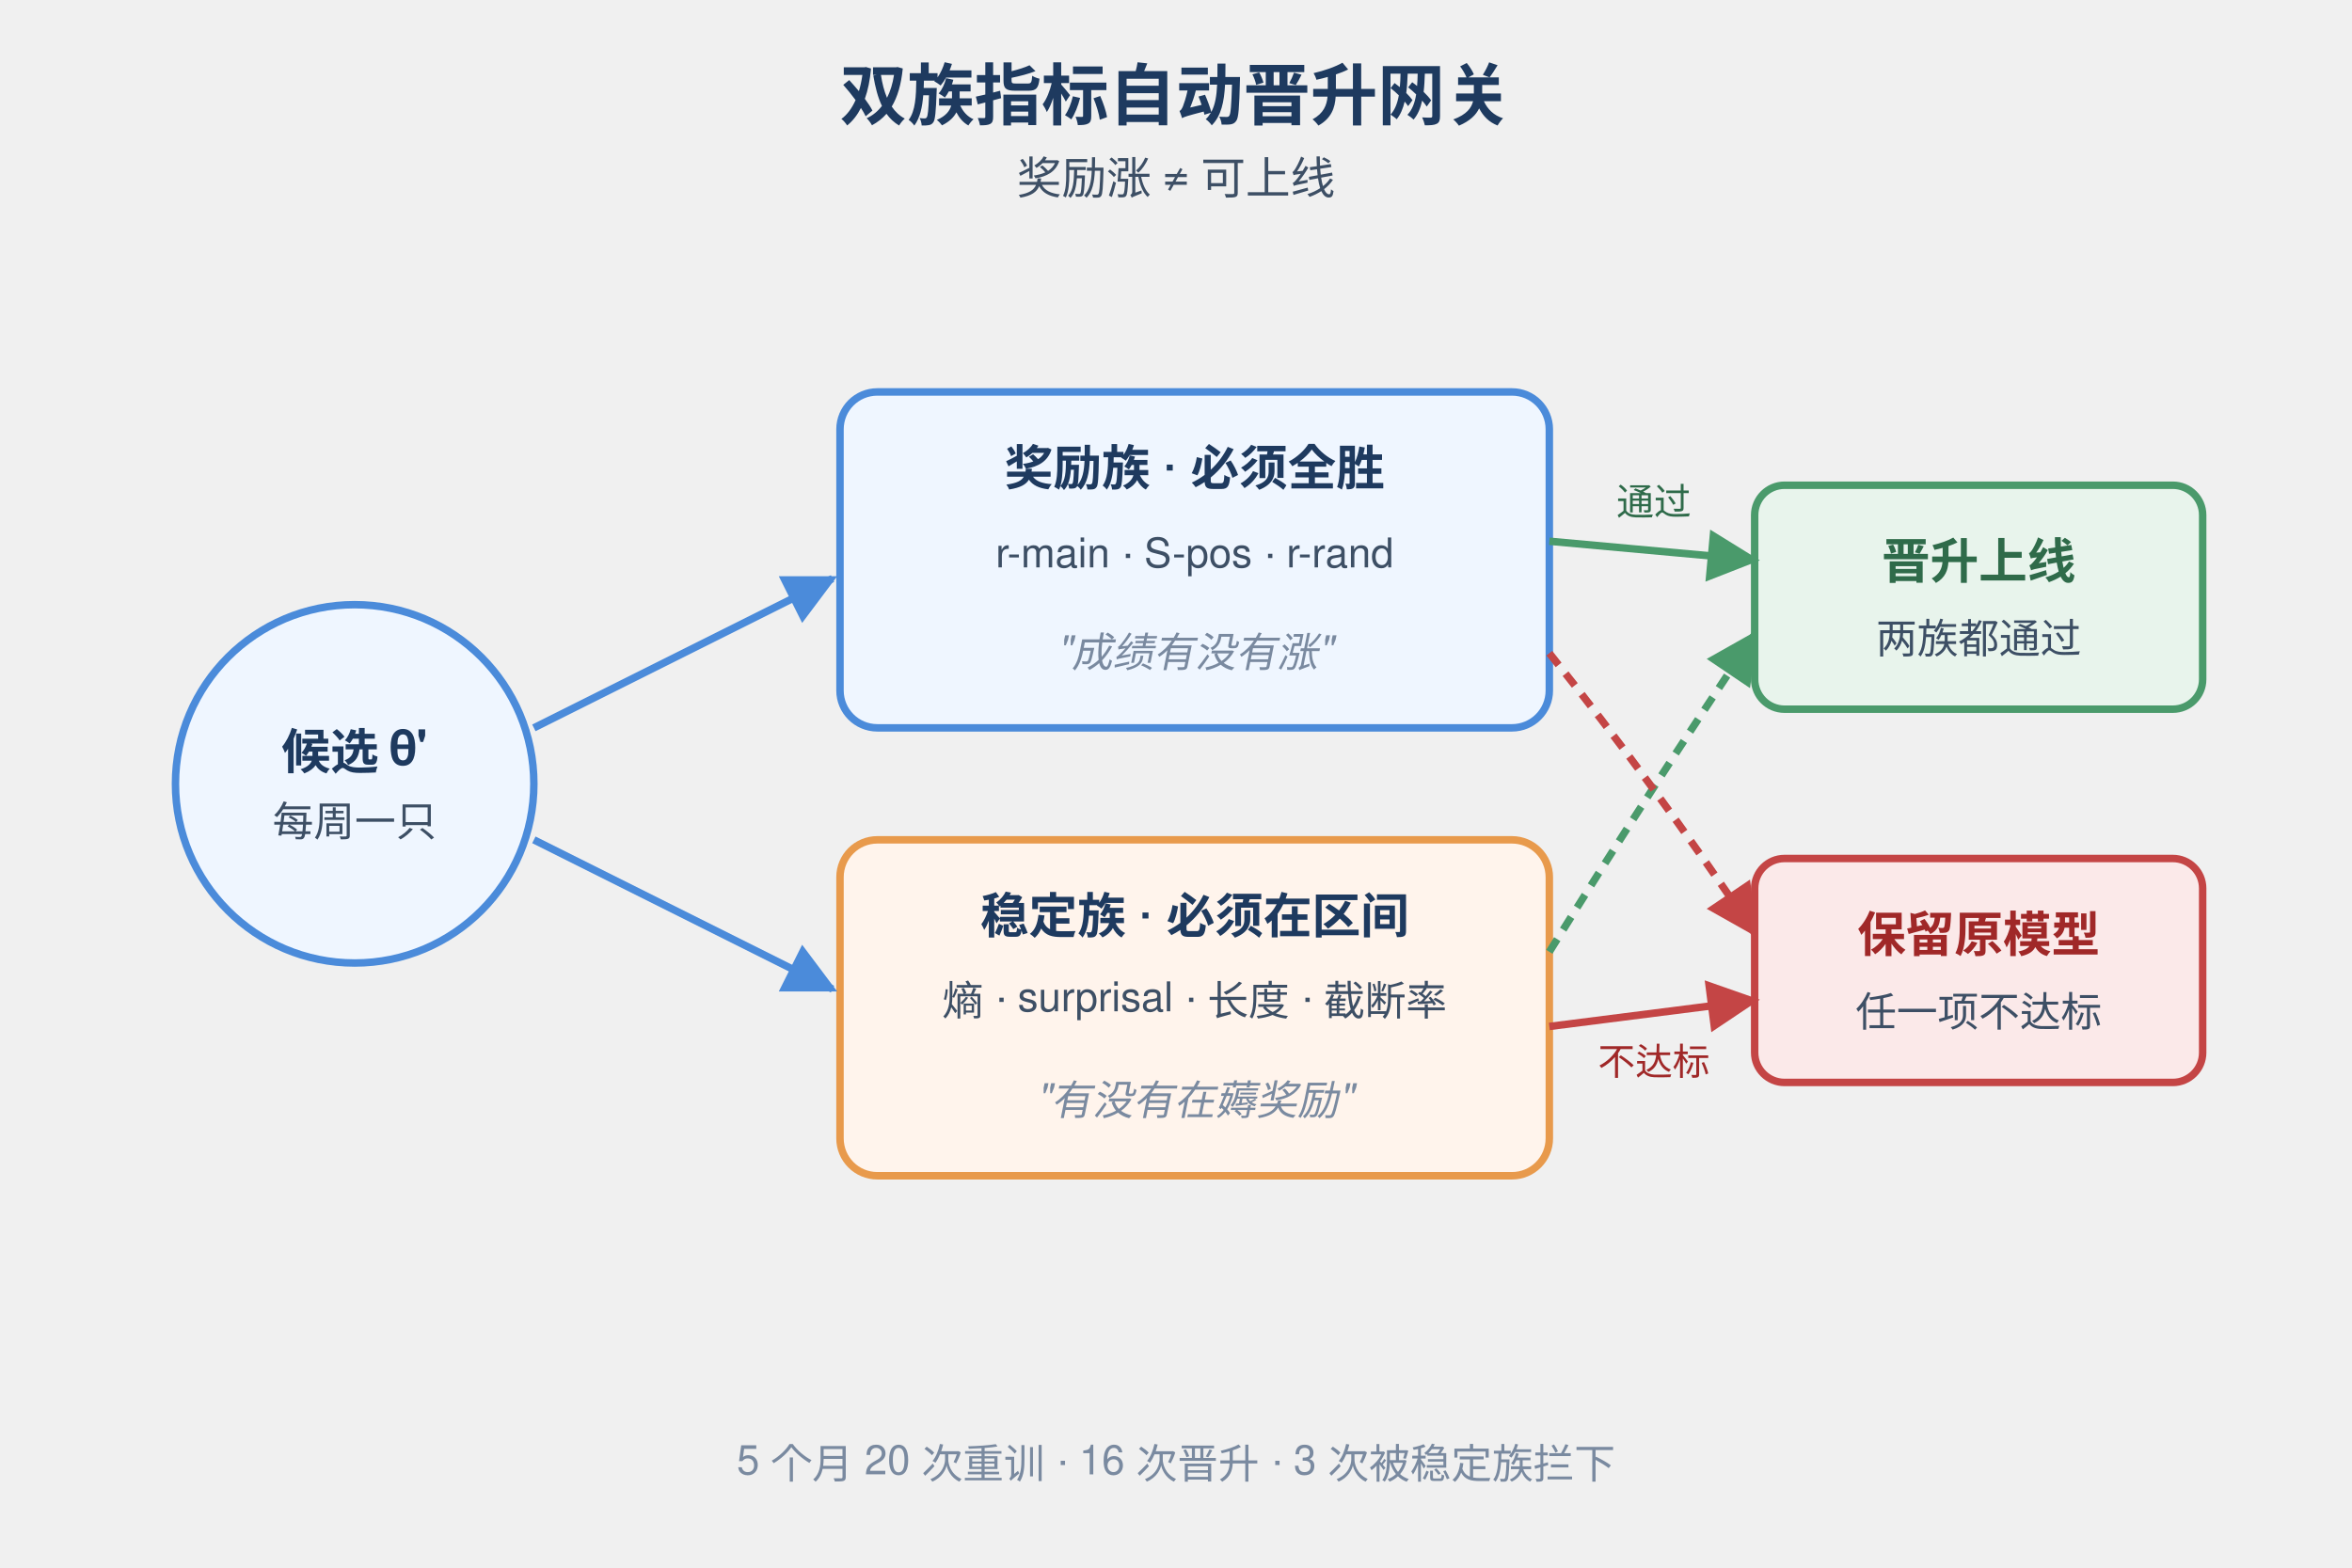
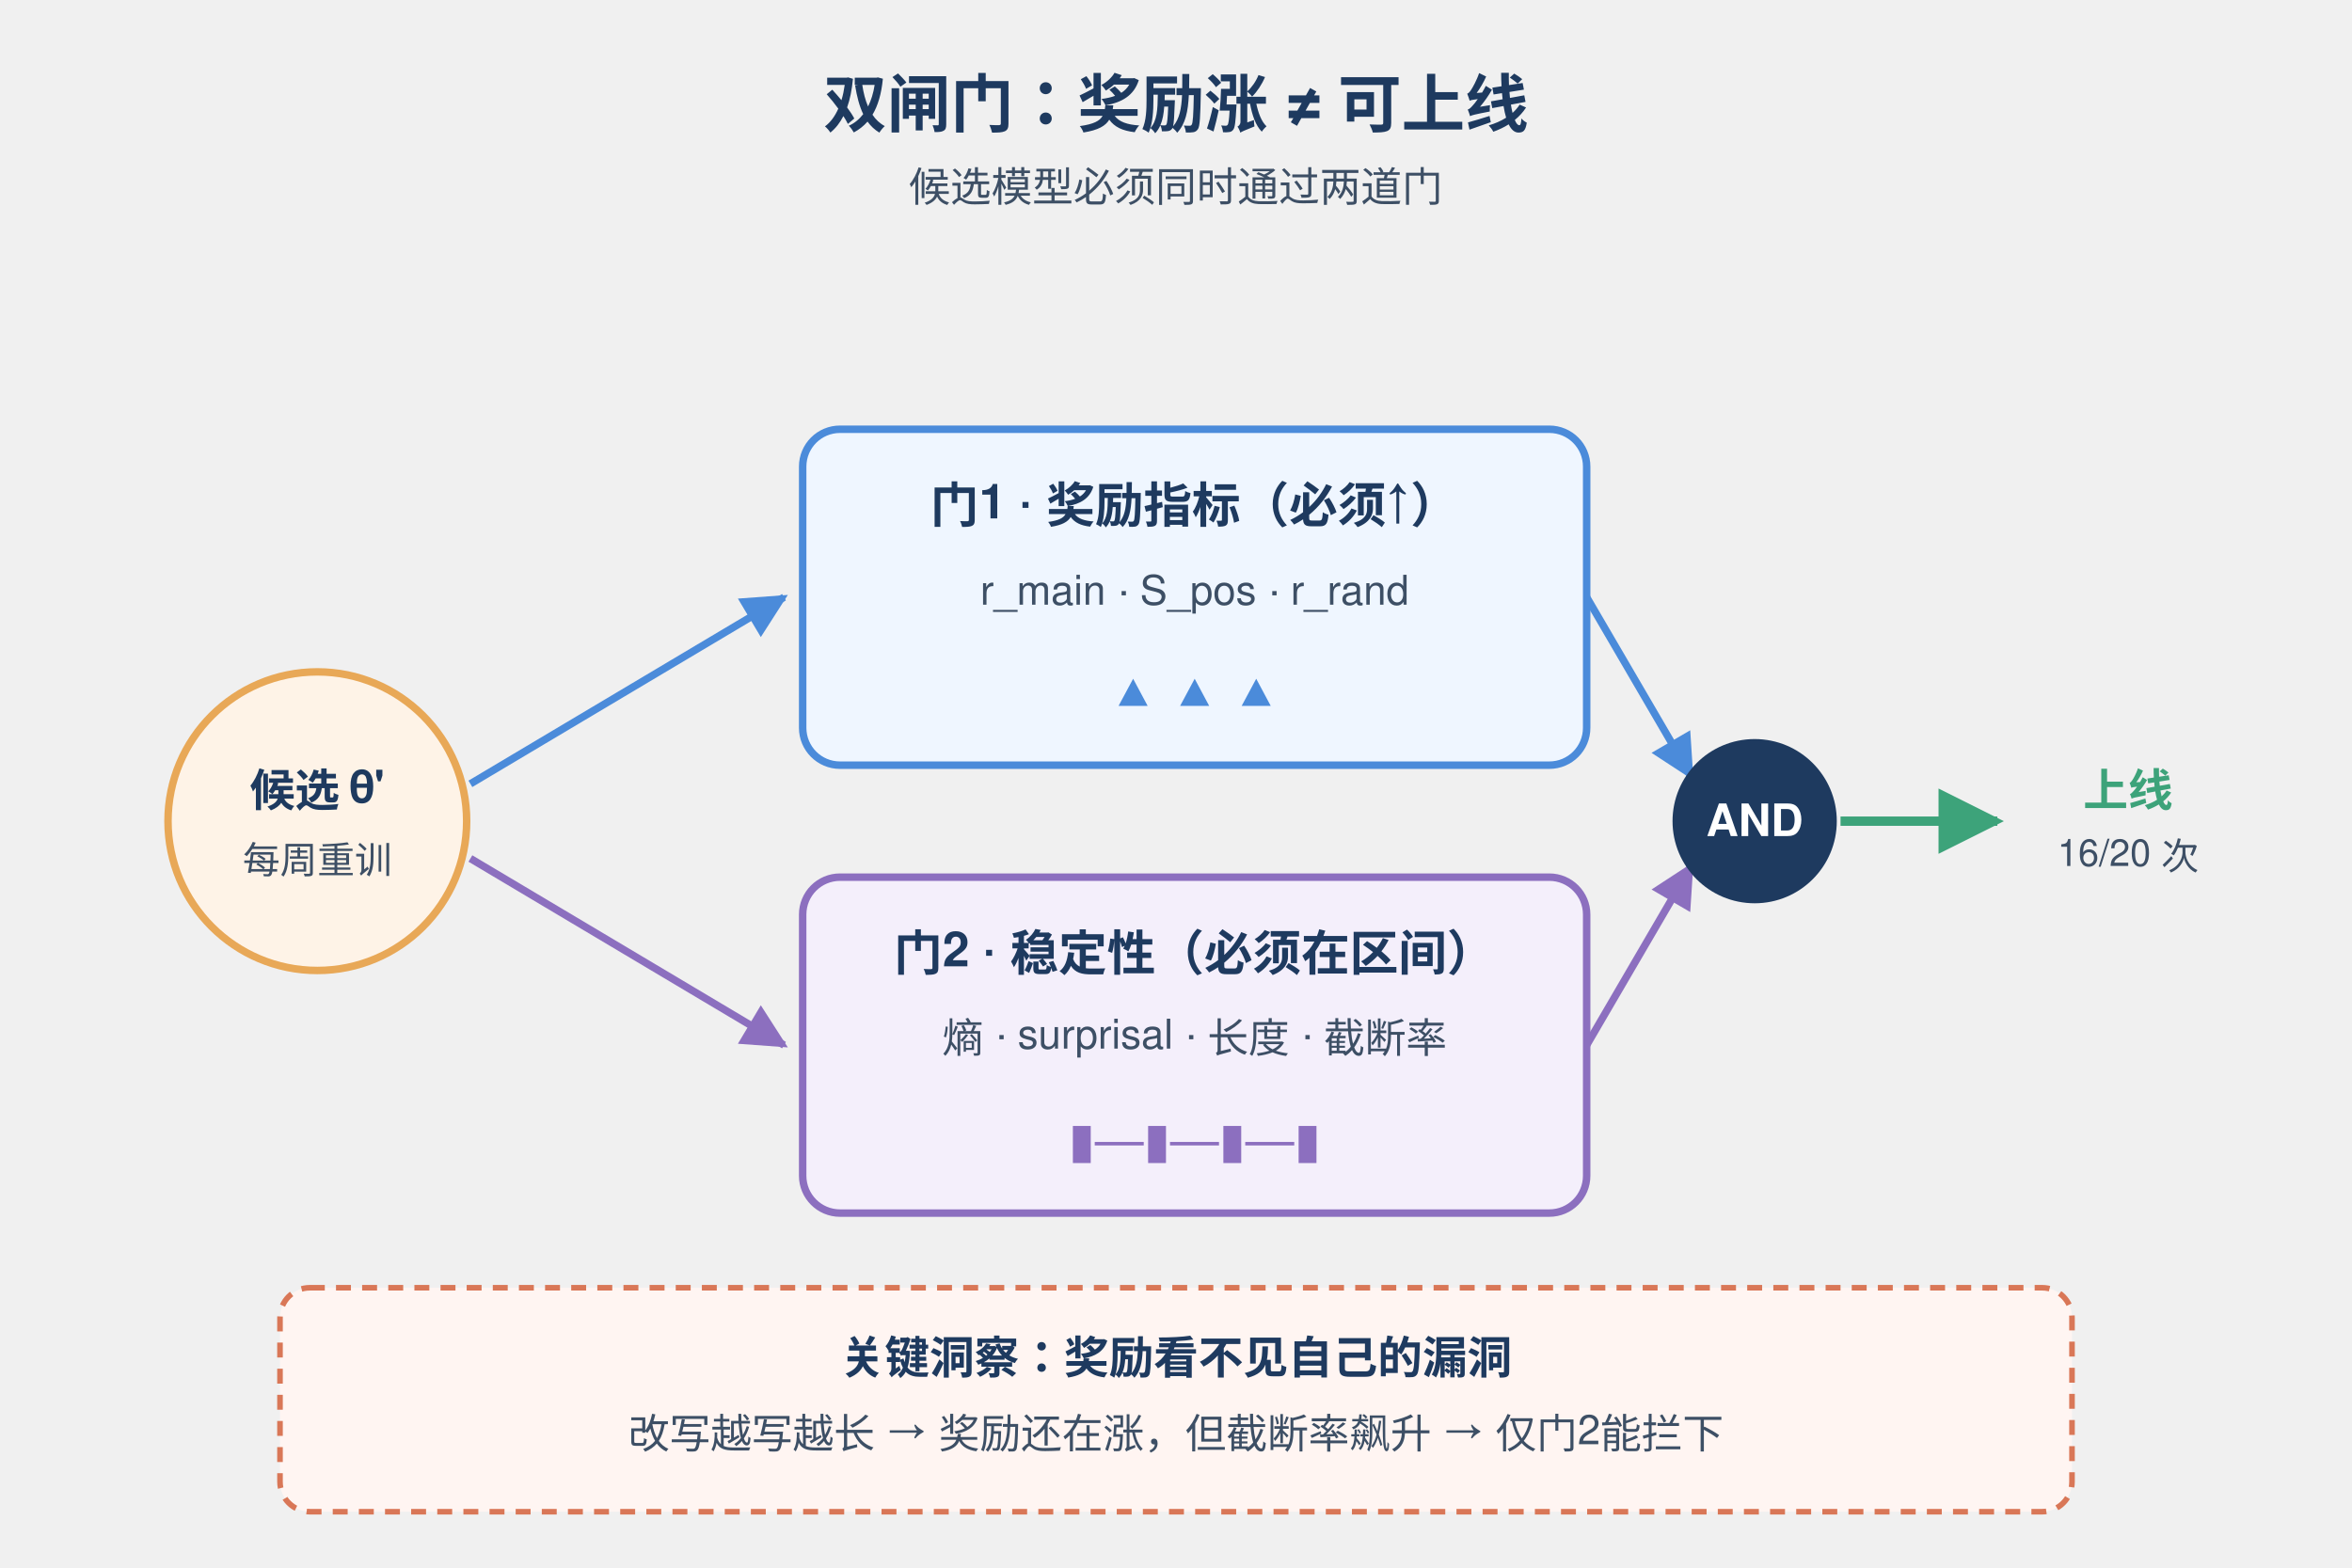
- <svg xmlns="http://www.w3.org/2000/svg" height="960" width="1440" viewBox="0 0 600 420">
+ <svg xmlns="http://www.w3.org/2000/svg" height="960" width="1440" viewBox="0 0 600 420" font-family="Helvetica, Arial, sans-serif">
  <defs>
-     <marker id="ar" viewBox="0 0 10 10" refX="9" refY="5" markerWidth="7" markerHeight="7" orient="auto">
+     <marker id="arr" viewBox="0 0 10 10" refX="9" refY="5" markerWidth="6" markerHeight="6" orient="auto">
      <path d="M0,0 L10,5 L0,10 z" fill="#4B8BDA" />
    </marker>
-     <marker id="arG" viewBox="0 0 10 10" refX="9" refY="5" markerWidth="7" markerHeight="7" orient="auto">
-       <path d="M0,0 L10,5 L0,10 z" fill="#4A9A6B" />
+     <marker id="arrP" viewBox="0 0 10 10" refX="9" refY="5" markerWidth="6" markerHeight="6" orient="auto">
+       <path d="M0,0 L10,5 L0,10 z" fill="#8C6FBF" />
    </marker>
-     <marker id="arR" viewBox="0 0 10 10" refX="9" refY="5" markerWidth="7" markerHeight="7" orient="auto">
-       <path d="M0,0 L10,5 L0,10 z" fill="#C44545" />
+     <marker id="arrG" viewBox="0 0 10 10" refX="9" refY="5" markerWidth="7" markerHeight="7" orient="auto">
+       <path d="M0,0 L10,5 L0,10 z" fill="#3DA37A" />
    </marker>
  </defs>
-   <text x="300" y="32" text-anchor="middle" font-family="Helvetica,Arial,sans-serif" font-size="18" font-weight="bold" fill="#1E3A5F">双族指标自动晋升网关</text>
-   <text x="300" y="52" text-anchor="middle" font-family="Helvetica,Arial,sans-serif" font-size="12" fill="#3D4F65">奖励涨 ≠ 可上线</text>
-   <circle cx="80" cy="210" r="48" fill="#EFF6FF" stroke="#4B8BDA" stroke-width="2" />
-   <text x="80" y="206" text-anchor="middle" font-family="Helvetica,Arial,sans-serif" font-size="13" fill="#1E3A5F" font-weight="bold">候选 θ'</text>
-   <text x="80" y="224" text-anchor="middle" font-family="Helvetica,Arial,sans-serif" font-size="11" fill="#3D4F65">每周一只</text>
-   <rect x="210" y="105" width="190" height="90" rx="10" fill="#EFF6FF" stroke="#4B8BDA" stroke-width="2" />
-   <text x="305" y="130" text-anchor="middle" font-family="Helvetica,Arial,sans-serif" font-size="13" font-weight="bold" fill="#1E3A5F">奖励族 · 必须全胜</text>
-   <text x="305" y="152" text-anchor="middle" font-family="Helvetica,Arial,sans-serif" font-size="11" fill="#3D4F65">r-main · S-pos · r-rand</text>
-   <text x="305" y="178" text-anchor="middle" font-family="Helvetica,Arial,sans-serif" font-size="11" fill="#7A8AA0" font-style="italic">"成绩有没有涨"</text>
-   <rect x="210" y="225" width="190" height="90" rx="10" fill="#FFF4EC" stroke="#E89A4C" stroke-width="2" />
-   <text x="305" y="250" text-anchor="middle" font-family="Helvetica,Arial,sans-serif" font-size="13" font-weight="bold" fill="#1E3A5F">稳定族 · 必须在区间</text>
-   <text x="305" y="272" text-anchor="middle" font-family="Helvetica,Arial,sans-serif" font-size="11" fill="#3D4F65">熵 · surprisal · 长度 · 截断率</text>
-   <text x="305" y="298" text-anchor="middle" font-family="Helvetica,Arial,sans-serif" font-size="11" fill="#7A8AA0" font-style="italic">"有没有在薅奖励"</text>
-   <line x1="128" y1="195" x2="208" y2="155" stroke="#4B8BDA" stroke-width="2" marker-end="url(#ar)" />
-   <line x1="128" y1="225" x2="208" y2="265" stroke="#4B8BDA" stroke-width="2" marker-end="url(#ar)" />
-   <rect x="455" y="130" width="120" height="60" rx="8" fill="#E8F4EC" stroke="#4A9A6B" stroke-width="2" />
-   <text x="515" y="155" text-anchor="middle" font-family="Helvetica,Arial,sans-serif" font-size="13" font-weight="bold" fill="#2F6B4A">晋升上线</text>
-   <text x="515" y="175" text-anchor="middle" font-family="Helvetica,Arial,sans-serif" font-size="11" fill="#3D4F65">两族都通过</text>
-   <rect x="455" y="230" width="120" height="60" rx="8" fill="#FBE9E9" stroke="#C44545" stroke-width="2" />
-   <text x="515" y="255" text-anchor="middle" font-family="Helvetica,Arial,sans-serif" font-size="13" font-weight="bold" fill="#A02828">保留原模型</text>
-   <text x="515" y="275" text-anchor="middle" font-family="Helvetica,Arial,sans-serif" font-size="11" fill="#3D4F65">任一项不达标</text>
-   <path d="M400,145 L455,150" stroke="#4A9A6B" stroke-width="2" fill="none" marker-end="url(#arG)" />
-   <path d="M400,255 Q428,210 455,170" stroke="#4A9A6B" stroke-width="2" fill="none" marker-end="url(#arG)" stroke-dasharray="4,3" />
-   <text x="428" y="138" text-anchor="middle" font-family="Helvetica,Arial,sans-serif" font-size="10" fill="#2F6B4A">通过</text>
-   <path d="M400,175 Q428,210 455,250" stroke="#C44545" stroke-width="2" fill="none" marker-end="url(#arR)" stroke-dasharray="4,3" />
-   <path d="M400,275 L455,268" stroke="#C44545" stroke-width="2" fill="none" marker-end="url(#arR)" />
-   <text x="428" y="288" text-anchor="middle" font-family="Helvetica,Arial,sans-serif" font-size="10" fill="#A02828">不达标</text>
-   <text x="300" y="395" text-anchor="middle" font-family="Helvetica,Arial,sans-serif" font-size="11" fill="#7A8AA0">5 个月 20 次重训 · 16 次晋升 · 3 次被稳定族拦下</text>
+   <text x="300" y="34" text-anchor="middle" font-size="17" font-weight="700" fill="#1E3A5F">双闸门：奖励涨 ≠ 可上线</text>
+   <text x="300" y="54" text-anchor="middle" font-size="11" fill="#3D4F65">候选模型必须同时通过两道门</text>
+   <circle cx="70" cy="220" r="40" fill="#FEF3E7" stroke="#E8A857" stroke-width="2" />
+   <text x="70" y="216" text-anchor="middle" font-size="12" font-weight="700" fill="#1E3A5F">候选 θ'</text>
+   <text x="70" y="234" text-anchor="middle" font-size="10" fill="#3D4F65">每周重训</text>
+   <line x1="111" y1="210" x2="195" y2="160" stroke="#4B8BDA" stroke-width="2" marker-end="url(#arr)" />
+   <line x1="111" y1="230" x2="195" y2="280" stroke="#8C6FBF" stroke-width="2" marker-end="url(#arrP)" />
+   <rect x="200" y="115" width="210" height="90" rx="10" fill="#EFF6FF" stroke="#4B8BDA" stroke-width="2" />
+   <text x="305" y="140" text-anchor="middle" font-size="13" font-weight="700" fill="#1E3A5F">门1 · 奖励指标（必须↑）</text>
+   <text x="305" y="162" text-anchor="middle" font-size="11" fill="#3D4F65">r_main · S_pos · r_rand</text>
+   <text x="305" y="190" text-anchor="middle" font-size="13" fill="#4B8BDA">▲   ▲   ▲</text>
+   <rect x="200" y="235" width="210" height="90" rx="10" fill="#F4EFFB" stroke="#8C6FBF" stroke-width="2" />
+   <text x="305" y="260" text-anchor="middle" font-size="13" font-weight="700" fill="#1E3A5F">门2 · 稳定性（必须在区间）</text>
+   <text x="305" y="282" text-anchor="middle" font-size="11" fill="#3D4F65">熵 · surprisal · 长度 · 截断率</text>
+   <text x="305" y="310" text-anchor="middle" font-size="13" fill="#8C6FBF">▮—▮—▮—▮</text>
+   <line x1="410" y1="160" x2="438" y2="208" stroke="#4B8BDA" stroke-width="2" marker-end="url(#arr)" />
+   <line x1="410" y1="280" x2="438" y2="232" stroke="#8C6FBF" stroke-width="2" marker-end="url(#arrP)" />
+   <circle cx="455" cy="220" r="22" fill="#1E3A5F" />
+   <text x="455" y="224" text-anchor="middle" font-size="12" font-weight="700" fill="#FFFFFF">AND</text>
+   <line x1="478" y1="220" x2="520" y2="220" stroke="#3DA37A" stroke-width="2.5" marker-end="url(#arrG)" />
+   <text x="555" y="216" text-anchor="middle" font-size="12" font-weight="700" fill="#3DA37A">上线</text>
+   <text x="555" y="232" text-anchor="middle" font-size="10" fill="#3D4F65">16/20 次</text>
+   <rect x="60" y="345" width="480" height="60" rx="8" fill="#FFF5F2" stroke="#D97757" stroke-width="1.5" stroke-dasharray="4,3" />
+   <text x="300" y="368" text-anchor="middle" font-size="12" font-weight="700" fill="#1E3A5F">关键洞察：奖励看不见自己的漏洞</text>
+   <text x="300" y="388" text-anchor="middle" font-size="11" fill="#3D4F65">改写越写越长 → 奖励还在涨，但截断率飙升 → 仅门2能拦下</text>
</svg>
